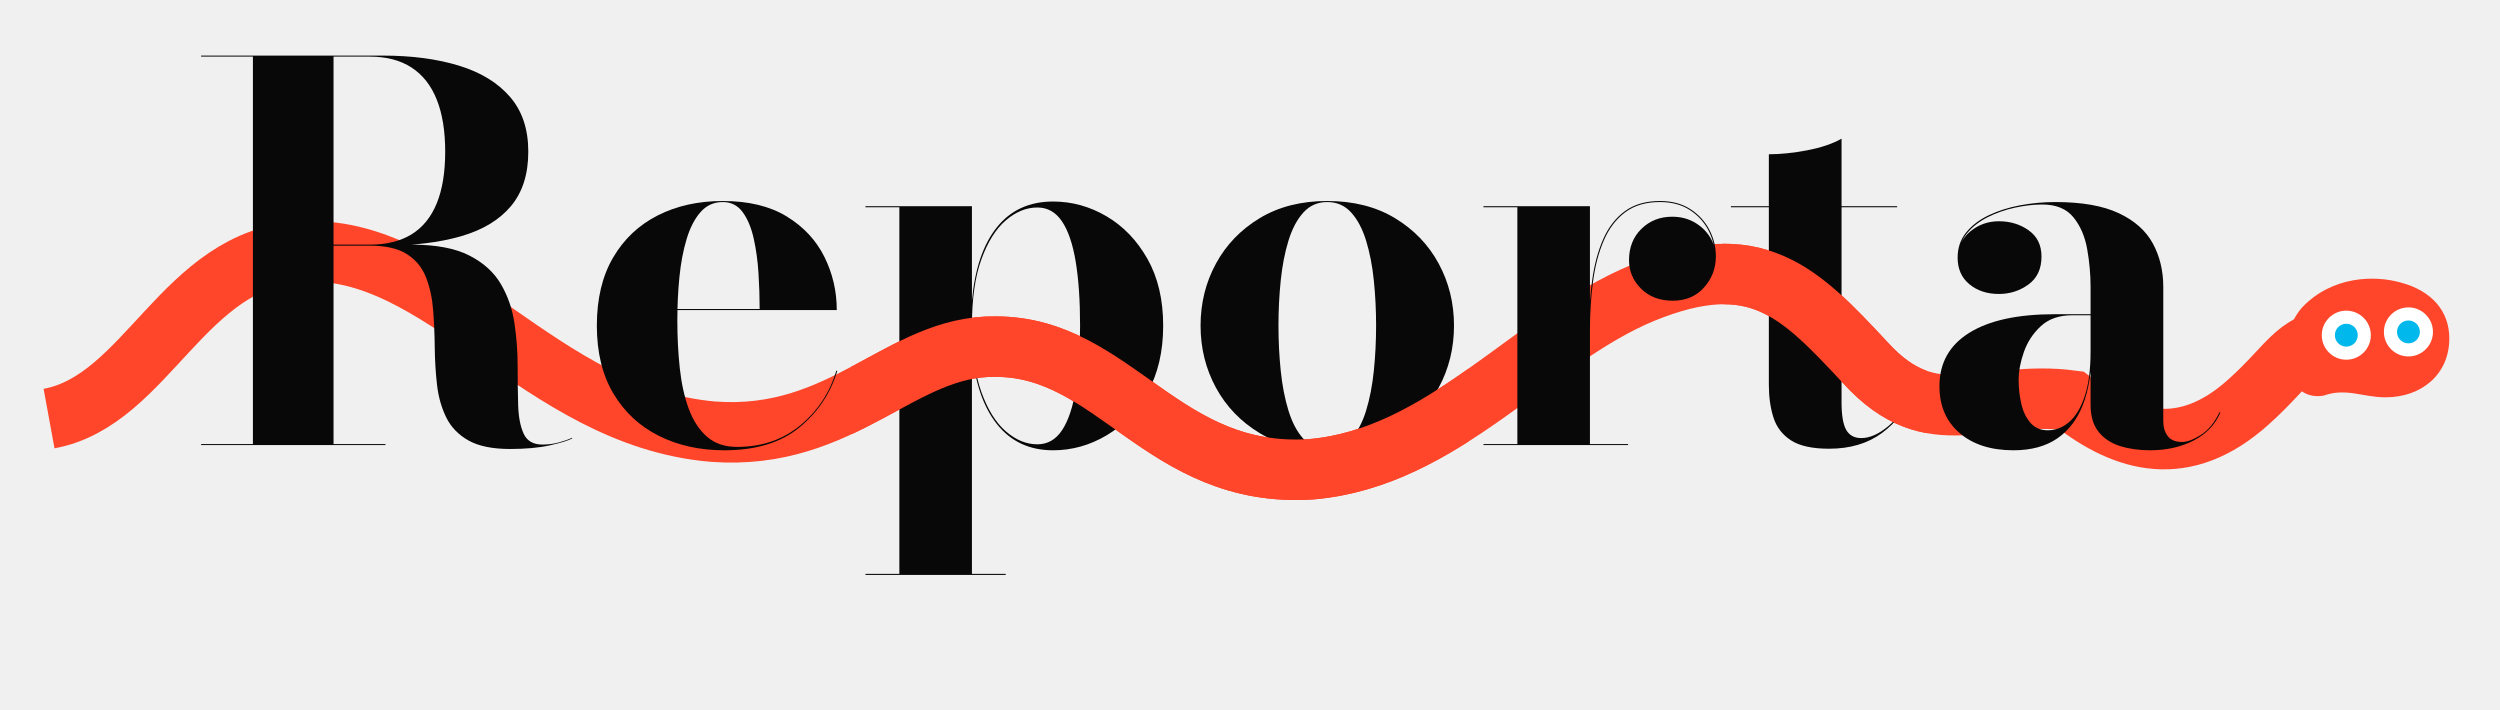
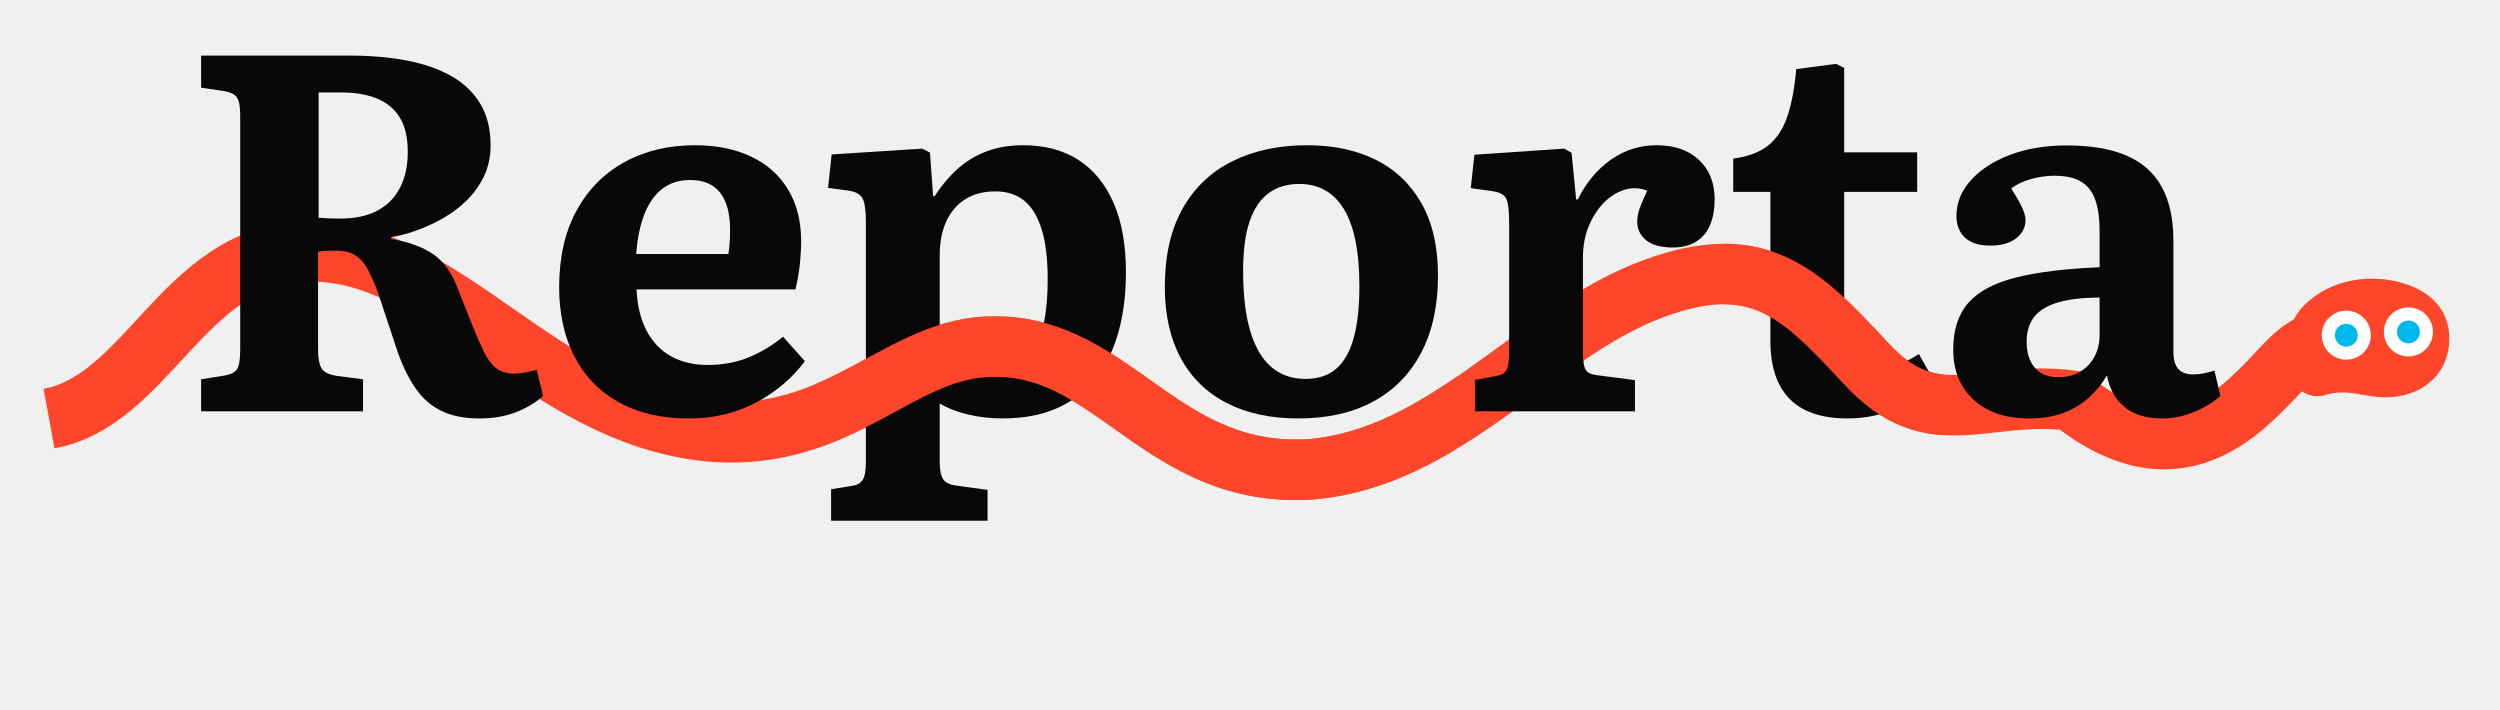
<svg xmlns="http://www.w3.org/2000/svg" width="1529" height="434" viewBox="0 0 1529 434" role="img" aria-labelledby="title">
  <defs>
    <clipPath id="weave">
-       <rect x="520.705" y="0" width="377.575" height="434" />
-       <rect x="1054.034" y="0" width="123.992" height="434" />
+       <rect x="499.352" y="0" width="390.143" height="434" />
+       <rect x="1054.357" y="0" width="134.347" height="434" />
    </clipPath>
  </defs>
  <g id="snake">
    <path d="M30 256 C90 245 112 158 184 154 C270 148 330 255 436 264 C516 270 551 211 609 212 C682 212 711 293 802 287 C883 280 937 207 1005 179 C1074 151 1100 178 1141 222 C1182 267 1214 238 1267 245 C1300 271 1336 281 1375 246 C1403 221 1404 207 1435 207" fill="none" stroke="#FF462A" stroke-width="37" stroke-linecap="butt" />
    <path d="M1408 188 C1426 169 1452 168 1469 173 C1487 178 1498 190 1498 207 C1498 229 1481 243 1459 243 C1445 243 1435 237 1421 242 C1396 246 1391 207 1408 188 Z" fill="#FF462A" />
    <g fill="#FFFFFF">
      <circle cx="1435" cy="205" r="15" />
      <circle cx="1473" cy="203" r="15" />
    </g>
    <g fill="#00B8EC">
      <circle cx="1435" cy="205" r="7" />
      <circle cx="1473" cy="203" r="7" />
    </g>
  </g>
-   <g id="wordmark-bodoni-moda" fill="#080808" transform="translate(117.6798 272.2177) scale(0.1588118 -0.1588118)">
-     <path id="letter-0-R" d="M393.5 768.0V772.0H683.565Q779.746 772.0 844.123 811.75Q908.5 851.5 941.0 931.146Q973.5 1010.791 973.5 1130.0Q973.5 1249.0 941.0 1330.5Q908.5 1412.0 843.896 1454.0Q779.292 1496.0 683.5 1496.0H33.5V1500.0H733.681Q899.609 1500.0 1025.804 1461.5Q1152 1423 1222.75 1341.5Q1293.5 1260.0 1293.5 1130.0Q1293.5 1000.0 1226.75 920.343Q1160.0 840.687 1034.645 804.343Q909.29 768.0 733.5 768.0ZM33.5 0.0V4.0H743.5V0.0ZM233 2V1498H543.5V2.0ZM1223.5 -15.0Q1121.5 -15.0 1063.25 17.753Q1005.0 50.507 977.5 106.542Q950.0 162.577 942.0 232.295Q934.0 302.014 933.25 376.382Q932.5 450.751 927.0 520.47Q921.5 590.188 899.5 646.297Q877.5 702.406 826.446 735.203Q775.392 768.0 683.298 768.0H393.5V772.0H843.5Q984.167 772.0 1066.083 730.25Q1148.0 688.5 1188.0 620.0Q1228.0 551.5 1240.25 469.25Q1252.5 387.0 1252.5 304.75Q1252.5 222.5 1254.5 154.0Q1256.5 85.5 1275.75 43.75Q1295 2 1348 2Q1380 2 1410.25 10.0Q1440.5 18.0 1461.5 28.0L1463.5 26.0Q1439.5 13.0 1376.5 -1.0Q1313.5 -15.0 1223.5 -15.0Z" />
-     <path id="letter-1-e" d="M2048.5 -20.0Q1907.5 -20.0 1796.5 35.5Q1685.5 91.0 1621.5 198.0Q1557.5 305.0 1557.5 460.0Q1557.5 615.0 1620.0 722.0Q1682.5 829.0 1792.0 884.5Q1901.5 940.0 2042.5 940.0Q2191.5 940.0 2288.75 880.5Q2386 821 2433.75 725.0Q2481.5 629.0 2481.5 520.0H1691.5V524.0H2184.5Q2184.5 590.5 2180.0 662.0Q2175.5 733.5 2161.5 796.0Q2147.5 858.5 2119.0 897.25Q2090.5 936.0 2042.5 936.0Q1991 936 1957.0 897.5Q1923 859 1903.25 793.5Q1883.5 728.0 1875.5 647.0Q1867.5 566.0 1867.5 480.0Q1867.5 383.5 1877.0 295.5Q1886.5 207.5 1911.5 139.75Q1936.5 72.0 1981.5 32.5Q2026.5 -7.0 2097 -7Q2241 -7 2341.75 76.75Q2442.5 160.5 2479.5 286.0H2483.5Q2444.5 156.0 2337.5 68.0Q2230.5 -20.0 2048.5 -20.0Z" />
-     <path id="letter-2-p" d="M2592 -500V-496H2722.5V916.0H2592V920H3002V555.5Q3018.5 739.5 3098.0 838.75Q3177.5 938.0 3314.5 938.0Q3423.5 938.0 3520.5 881.0Q3617.5 824.0 3678.0 717.0Q3738.5 610.0 3738.5 460.0Q3738.5 310.0 3678.0 202.5Q3617.5 95.0 3520.5 37.5Q3423.5 -20.0 3314.5 -20.0Q3178.5 -20.0 3098.5 80.5Q3018.5 181.0 3002 365V-496H3132V-500ZM3254 3Q3313 3 3349.0 57.25Q3385.0 111.5 3401.75 213.75Q3418.5 316.0 3418.5 460.0Q3418.5 604.0 3401.75 705.75Q3385.0 807.5 3349.0 861.25Q3313 915 3254 915Q3190 915 3132.25 865.25Q3074.5 815.5 3038.25 714.75Q3002 614 3002 460Q3002 306 3038.25 204.75Q3074.5 103.5 3132.25 53.25Q3190 3 3254 3Z" />
-     <path id="letter-3-o" d="M4370.5 -20.0Q4219.703 -20.0 4110.352 46.0Q4001 112 3941.75 221.0Q3882.5 330.0 3882.5 460.0Q3882.5 590.0 3941.75 699.0Q4001 808 4110.352 874.0Q4219.703 940.0 4370.5 940.0Q4521.704 940.0 4631.102 874.0Q4740.5 808.0 4799.5 699.0Q4858.5 590.0 4858.5 460.0Q4858.5 330.0 4799.5 221.0Q4740.5 112.0 4631.102 46.0Q4521.704 -20.0 4370.5 -20.0ZM4370.5 -16.0Q4426 -16 4462.5 24.25Q4499.0 64.5 4520.0 132.75Q4541 201 4549.75 286.119Q4558.5 371.239 4558.5 460.12Q4558.5 549.5 4549.75 634.25Q4541 719 4520.0 787.25Q4499.0 855.5 4462.5 895.75Q4426 936 4370.5 936.0Q4315 936 4278.5 895.75Q4242.0 855.5 4221.0 787.25Q4200 719 4191.25 634.13Q4182.5 549.26 4182.5 459.881Q4182.5 371.0 4191.25 286.0Q4200 201 4221.0 132.75Q4242.0 64.5 4278.5 24.25Q4315 -16 4370.5 -16.0Z" />
-     <path id="letter-4-r" d="M5378 441Q5378.0 544.5 5390.5 634.75Q5403 725 5433.25 793.5Q5463.5 862.0 5516.75 901.0Q5570 940 5651.5 940.0Q5720 940 5768.0 909.25Q5816.0 878.5 5841.5 830.0Q5867.0 781.5 5867.0 727.5Q5867 658 5821.5 607.0Q5776 556 5701 556Q5625.5 556.0 5579.0 602.25Q5532.5 648.5 5532.5 712.0Q5532.5 786.0 5580.25 832.75Q5628.0 879.5 5698.5 879.5Q5747.0 879.5 5784.75 857.75Q5822.5 836.0 5844.0 801.5Q5865.5 767.0 5865.5 727.5H5863.0Q5863 780 5838.0 827.75Q5813.0 875.5 5766.0 905.75Q5719 936 5651.5 936.0Q5570.5 936.0 5518.0 896.75Q5465.5 857.5 5435.75 788.75Q5406 720 5394.0 630.5Q5382 541 5382 441ZM5382 920V4H5529V0H4972V4H5102.5V916.0H4972V920Z" />
-     <path id="letter-5-t" d="M6303 -14Q6206 -14 6156.25 18.25Q6106.5 50.5 6088.75 106.25Q6071 162 6071 232V1120Q6138.5 1120.0 6218.5 1135.25Q6298.5 1150.5 6351 1180V165Q6351 90 6369.0 58.5Q6387 27 6427 27Q6476.5 27.0 6532.25 74.0Q6588 121 6621.5 204.0H6625.5Q6589.5 108.0 6507.25 47.0Q6425 -14 6303 -14ZM5925 916V920H6565V916Z" />
-     <path id="letter-6-a" d="M7539 -20Q7474.5 -20.0 7422.75 -3.5Q7371 13 7340.5 51.5Q7310 90 7310 155V609Q7310 681 7297.0 754.5Q7284 828 7244.0 877.25Q7204.0 926.5 7124.0 926.5Q7075.0 926.5 7019.25 914.5Q6963.5 902.5 6914.0 877.75Q6864.5 853.0 6833.25 814.5Q6802 776 6802 722H6800Q6800.0 784.5 6847.25 823.25Q6894.5 862.0 6957 862Q7022.5 862.0 7071.75 827.0Q7121 792 7121 726Q7121 655 7070.75 618.5Q7020.5 582.0 6957 582Q6888.5 582.0 6843.25 619.5Q6798 657 6798 722Q6798 778 6830.5 818.5Q6863 859 6917.5 885.0Q6972 911 7039.0 923.5Q7106 936 7174 936Q7327 936 7418.25 893.25Q7509.5 850.5 7549.75 776.5Q7590.0 702.5 7590 609V91.5Q7590.0 58.5 7606.75 35.25Q7623.5 12.0 7663 12Q7692 12 7735.25 39.5Q7778.5 67.0 7806.5 126.5L7810.0 125.5Q7780.0 55.5 7707.25 17.75Q7634.5 -20.0 7539 -20ZM7013 -20Q6883 -20 6805.5 46.5Q6728 113 6728 227Q6728 361 6843.0 432.5Q6958 504 7171 504H7403V500H7239.5Q7164 500 7118.75 458.25Q7073.5 416.5 7053.25 358.75Q7033 301 7033 251Q7033.0 203.5 7043.25 159.0Q7053.5 114.5 7078.5 85.75Q7103.5 57.0 7145.5 57.0Q7191 57 7228.25 89.5Q7265.5 122.0 7287.75 189.25Q7310.0 256.5 7310 361H7314Q7314 242 7281.0 156.5Q7248 71 7181.5 25.5Q7115 -20 7013 -20Z" />
+   <g id="wordmark-literata" fill="#080808" transform="translate(107.0549 251.5859) scale(0.309723 -0.309723)">
+     <path id="letter-0-R" d="M601.076 -14.0Q557.428 -14.0 527.26 0.265Q497.092 14.53 476.364 43.515Q455.637 72.5 439.969 116.308L400.635 234.612Q390.599 261.055 381.031 279.316Q371.463 297.578 356.956 307.444Q342.448 317.31 317.317 317.31Q307.851 317.31 299.067 317.019Q290.284 316.727 282.419 315.211V121.282Q282.419 97.881 288.735 85.889Q295.052 73.897 319.086 70.115L371.188 63.301V0.0H51.482V63.301L97.683 70.715Q116.683 73.964 122.683 83.657Q128.683 93.349 128.683 122.25V585.353Q128.683 609.621 122.366 619.521Q116.049 629.421 95.215 632.619L51.482 639.216V702.518H344.546Q406.915 702.518 458.183 692.668Q509.451 682.819 546.185 661.744Q582.918 640.669 603.002 606.986Q623.085 573.303 623.085 525.602Q623.085 491.685 610.195 464.593Q597.304 437.502 576.155 416.735Q555.006 395.968 528.913 381.201Q502.82 366.434 476.366 357.033Q449.911 347.633 426.952 344.165V340.433Q480.108 331.399 510.74 309.653Q541.371 287.907 558.021 243.239L586.747 170.764Q599.663 139.298 609.989 117.706Q620.314 96.114 634.148 85.33Q647.983 74.545 669.816 74.545Q680.019 74.545 690.422 76.538Q700.824 78.531 714.189 82.267L726.819 30.311Q704.649 10.638 673.097 -1.681Q641.544 -14.0 601.076 -14.0ZM326.284 380.682Q369.452 380.682 399.002 396.084Q428.552 411.487 444.068 441.251Q459.584 471.014 459.584 512.172Q459.584 554.698 443.802 580.23Q428.02 605.762 398.804 617.741Q369.588 629.72 327.884 629.72H283.518V382.231Q296.985 381.231 307.468 380.957Q317.951 380.682 326.284 380.682Z" />
+     <path id="letter-1-e" d="M1014.978 -14.0Q933.315 -14.0 875.982 18.041Q818.65 50.081 788.575 108.489Q758.5 166.898 758.5 244.868Q758.5 333.354 792.659 396.071Q826.818 458.788 887.385 492.146Q947.952 525.504 1026.7 525.504Q1090.4 525.504 1137.591 503.07Q1184.783 480.637 1210.549 438.062Q1236.316 395.487 1236.316 336.237Q1236.316 313.66 1233.617 289.125Q1230.919 264.591 1225.105 240.847H911.336Q913.417 193.117 930.991 159.509Q948.566 125.901 979.41 108.764Q1010.254 91.627 1051.708 91.627Q1095.557 91.627 1131.767 106.226Q1167.977 120.824 1200.584 147.431L1243.696 99.057Q1205.897 48.226 1146.673 17.113Q1087.449 -14.0 1014.978 -14.0ZM910.653 310.714H1092.647Q1094.597 322.498 1095.297 334.434Q1095.997 346.369 1095.997 358.837Q1095.997 407.025 1076.265 431.947Q1056.533 456.869 1017.401 456.869Q984.82 456.869 962.32 439.577Q939.82 422.285 926.953 389.694Q914.086 357.102 910.653 310.714Z" />
+     <path id="letter-2-p" d="M1295.484 -216.0V-153.798L1336.233 -147.199Q1351.199 -145.233 1357.699 -135.476Q1364.198 -125.718 1364.198 -99.651V372.458Q1364.198 409.423 1357.24 421.248Q1350.282 433.074 1329.164 435.939L1289.514 441.371L1296.561 507.321L1475.583 518.803L1490.727 510.954L1496.956 424.823H1499.839Q1520.535 456.705 1545.375 478.955Q1570.216 501.204 1602.365 513.354Q1634.514 525.504 1675.012 525.504Q1738.879 525.504 1783.956 496.446Q1829.033 467.389 1853.36 411.514Q1877.686 355.638 1877.686 274.133Q1877.686 185.551 1850.543 120.768Q1823.4 55.985 1769.056 20.992Q1714.713 -14.0 1634.111 -14.0Q1598.815 -14.0 1565.925 -6.217Q1533.035 1.566 1509.968 15.666V-99.068Q1509.968 -123.485 1516.625 -133.793Q1523.282 -144.1 1543.168 -146.65L1604.428 -155.08V-216.0ZM1611.068 70.443Q1648.167 70.443 1673.109 90.927Q1698.05 111.412 1710.617 153.953Q1723.184 196.494 1723.184 261.481Q1723.184 320.53 1711.433 358.912Q1699.682 397.293 1676.973 415.845Q1654.263 434.396 1619.864 434.396Q1584.966 434.396 1560.334 418.773Q1535.701 403.149 1522.834 374.933Q1509.968 346.718 1509.968 307.333V104.665Q1526.535 90.196 1555.018 80.32Q1583.501 70.443 1611.068 70.443Z" />
+     <path id="letter-3-o" d="M2218.218 -14.0Q2135.719 -14.0 2076.527 16.534Q2017.335 47.067 1985.918 105.192Q1954.5 163.317 1954.5 245.684Q1954.5 337.584 1989.267 399.793Q2024.034 462.002 2087.558 493.753Q2151.083 525.504 2235.717 525.504Q2313.501 525.504 2371.318 496.595Q2429.135 467.686 2461.518 410.427Q2493.902 353.168 2493.902 267.719Q2493.902 179.186 2460.843 116.019Q2427.784 52.852 2366.175 19.426Q2304.566 -14.0 2218.218 -14.0ZM2232.036 64.062Q2269.417 64.062 2292.775 84.022Q2316.132 103.982 2327.415 144.774Q2338.698 185.565 2338.698 246.469Q2338.698 299.849 2330.607 338.282Q2322.515 376.715 2306.999 401.16Q2291.482 425.605 2269.674 437.348Q2247.866 449.09 2220.067 449.09Q2185.017 449.09 2160.259 431.488Q2135.502 413.885 2122.303 376.202Q2109.104 338.518 2109.104 277.133Q2109.104 206.313 2123.063 158.955Q2137.022 111.598 2164.463 87.83Q2191.905 64.062 2232.036 64.062Z" />
+     <path id="letter-4-r" d="M2566.927 0.0V62.202L2608.859 69.717Q2624.792 72.599 2629.592 82.457Q2634.392 92.315 2634.392 118.282V373.008Q2634.392 406.674 2629.108 419.141Q2623.824 431.608 2601.058 434.84L2558.609 440.822L2565.839 506.771L2743.294 518.803L2757.706 510.404L2766.717 418.379H2769.949Q2794.929 468.635 2835.521 497.069Q2876.113 525.504 2925.411 525.504Q2978.344 525.504 3009.252 496.512Q3040.16 467.52 3040.16 419.221Q3040.16 388.376 3030.802 367.035Q3021.445 345.694 3002.954 334.644Q2984.463 323.593 2957.461 323.593Q2922.294 323.593 2904.802 338.044Q2887.311 352.495 2887.311 374.312Q2887.311 382.682 2889.171 390.726Q2891.031 398.771 2895.527 409.684Q2900.023 420.596 2907.097 435.686Q2885.578 444.303 2863.108 437.769Q2840.638 431.236 2821.894 412.427Q2803.149 393.618 2791.638 365.774Q2780.128 337.93 2780.128 304.059V116.382Q2780.128 92.1 2785.161 82.791Q2790.194 73.483 2807.495 71.517L2882.823 61.602V0.0Z" />
+     <path id="letter-5-t" d="M3302.269 -14.0Q3252.424 -14.0 3218.584 2.773Q3184.743 19.547 3167.502 53.821Q3150.261 88.095 3150.261 139.764V433.393H3076.931V499.141Q3119.716 504.807 3144.958 524.222Q3170.2 543.637 3183.242 580.984Q3196.284 618.332 3201.302 675.813L3279.934 686.196L3295.997 678.297V511.504H3440.158V433.393H3295.997V162.362Q3295.997 124.524 3309.713 104.506Q3323.43 84.487 3357.463 84.487Q3380.014 84.487 3401.399 91.947Q3422.783 99.407 3443.432 113.245L3473.302 60.589Q3441.618 27.094 3398.962 6.547Q3356.306 -14.0 3302.269 -14.0Z" />
+     <path id="letter-6-a" d="M3661.464 -14.0Q3591.482 -14.0 3551.4 23.041Q3511.318 60.081 3511.318 122.167Q3511.318 180.213 3540.958 214.053Q3570.598 247.894 3634.272 264.086Q3697.946 280.278 3800.349 284.562V355.732Q3800.349 393.666 3791.782 417.832Q3783.215 441.999 3763.84 453.631Q3744.465 465.264 3710.949 465.264Q3687.062 465.264 3663.207 458.262Q3639.352 451.26 3625.9 439.824Q3636.159 424.2 3642.479 412.254Q3648.8 400.309 3651.451 392.19Q3654.102 384.071 3654.102 377.602Q3654.102 356.303 3635.719 341.827Q3617.336 327.352 3584.087 327.352Q3551.285 327.352 3534.485 343.178Q3517.685 359.004 3517.685 386.105Q3517.685 424.517 3545.826 456.043Q3573.966 487.568 3623.157 506.353Q3672.349 525.137 3735.383 525.137Q3807.214 525.137 3853.79 504.955Q3900.366 484.772 3923.242 442.905Q3946.119 401.038 3946.119 336.633V117.73Q3946.119 94.994 3955.519 83.952Q3964.92 72.91 3985.434 72.91Q3995.752 72.91 4005.819 74.986Q4015.886 77.061 4027.136 80.479L4038.915 30.389Q4018.761 12.214 3987.445 -0.893Q3956.129 -14.0 3924.097 -14.0Q3876.328 -14.0 3849.137 8.901Q3821.945 31.803 3814.895 71.19Q3800.295 45.968 3778.971 26.867Q3757.646 7.765 3728.739 -3.117Q3699.831 -14.0 3661.464 -14.0ZM3719.105 67.482Q3743.254 67.482 3761.419 77.991Q3779.585 88.5 3789.967 107.475Q3800.349 126.451 3800.349 151.069V224.691Q3751.298 224.573 3719.116 215.338Q3686.934 206.103 3671.628 187.015Q3656.321 167.927 3656.321 137.267Q3656.321 105.105 3672.346 86.294Q3688.371 67.482 3719.105 67.482Z" />
  </g>
  <g clip-path="url(#weave)">
    <path d="M30 256 C90 245 112 158 184 154 C270 148 330 255 436 264 C516 270 551 211 609 212 C682 212 711 293 802 287 C883 280 937 207 1005 179 C1074 151 1100 178 1141 222 C1182 267 1214 238 1267 245 C1300 271 1336 281 1375 246 C1403 221 1404 207 1435 207" fill="none" stroke="#FF462A" stroke-width="37" stroke-linecap="butt" />
    <path d="M1408 188 C1426 169 1452 168 1469 173 C1487 178 1498 190 1498 207 C1498 229 1481 243 1459 243 C1445 243 1435 237 1421 242 C1396 246 1391 207 1408 188 Z" fill="#FF462A" />
    <g fill="#FFFFFF">
      <circle cx="1435" cy="205" r="15" />
      <circle cx="1473" cy="203" r="15" />
    </g>
    <g fill="#00B8EC">
      <circle cx="1435" cy="205" r="7" />
      <circle cx="1473" cy="203" r="7" />
    </g>
  </g>
</svg>
